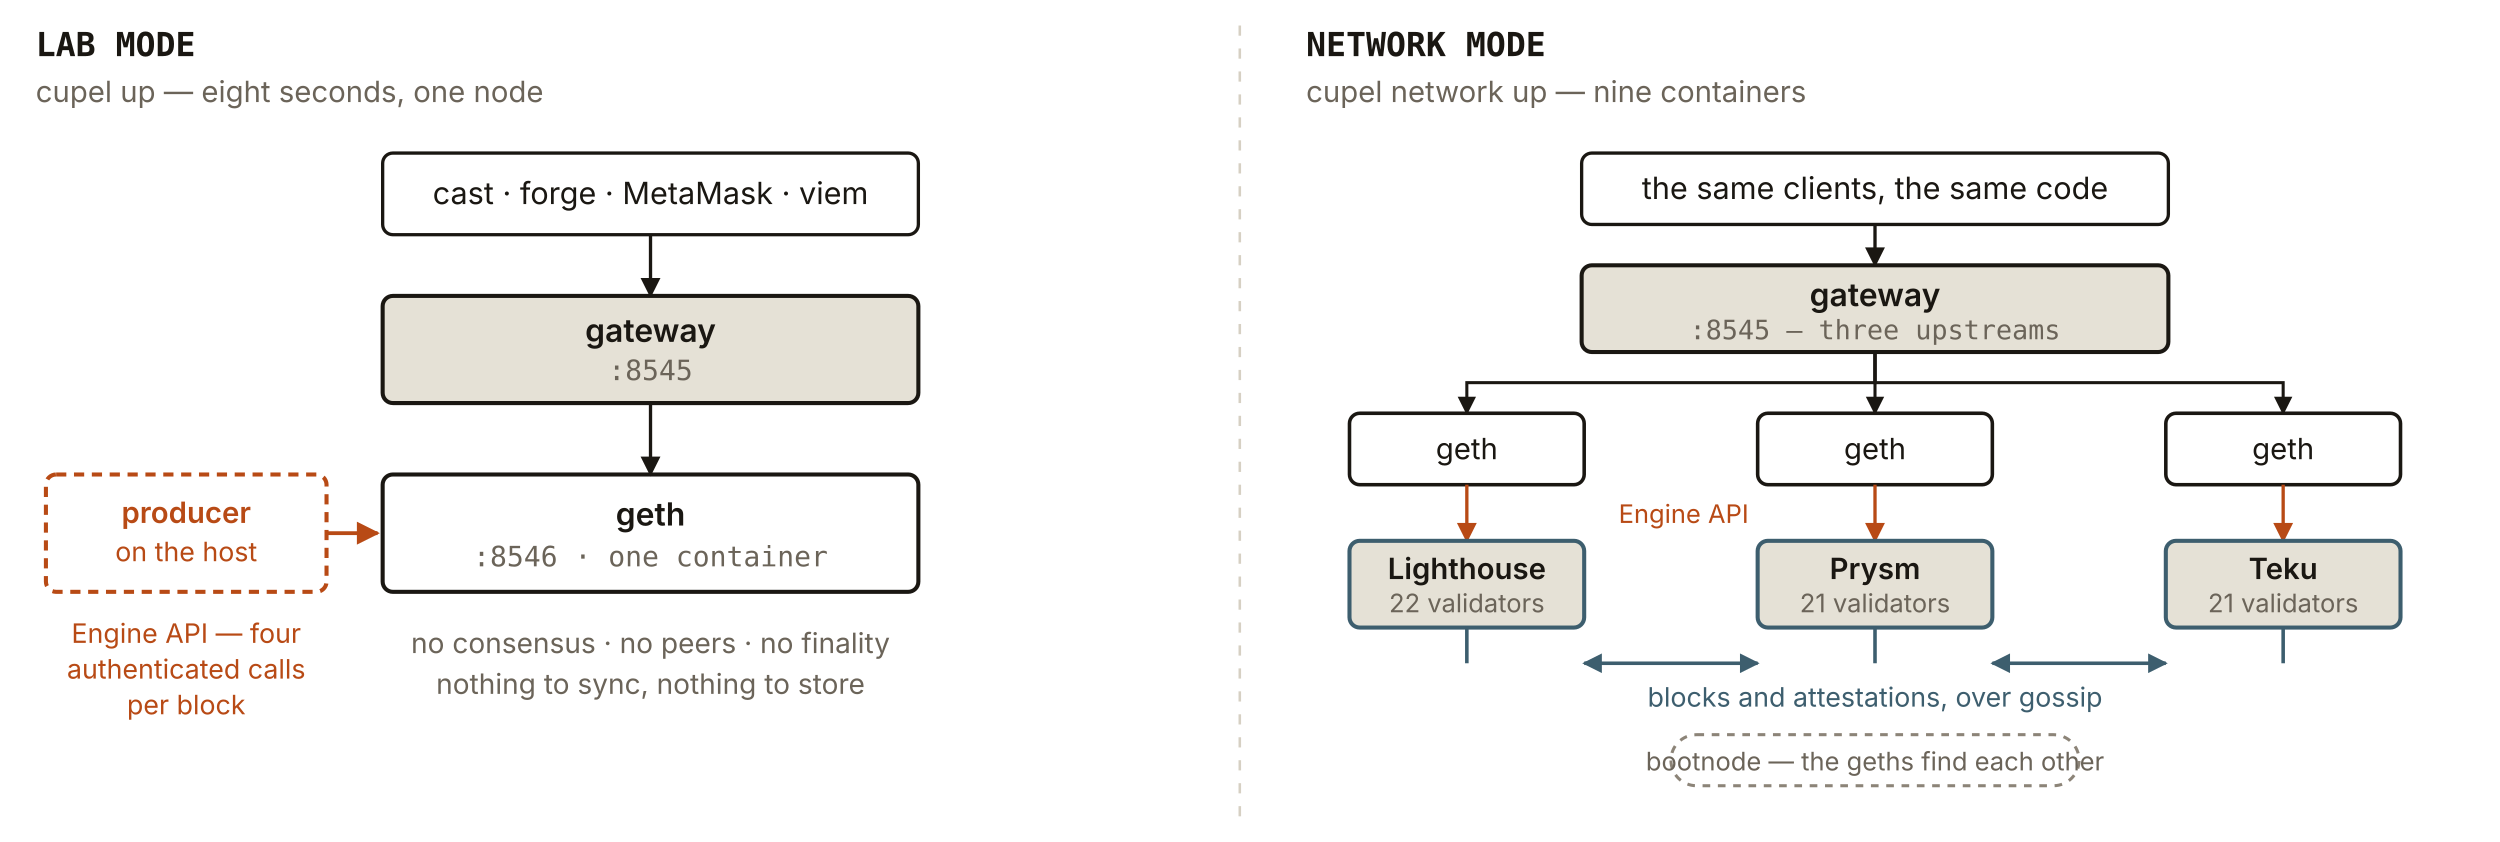
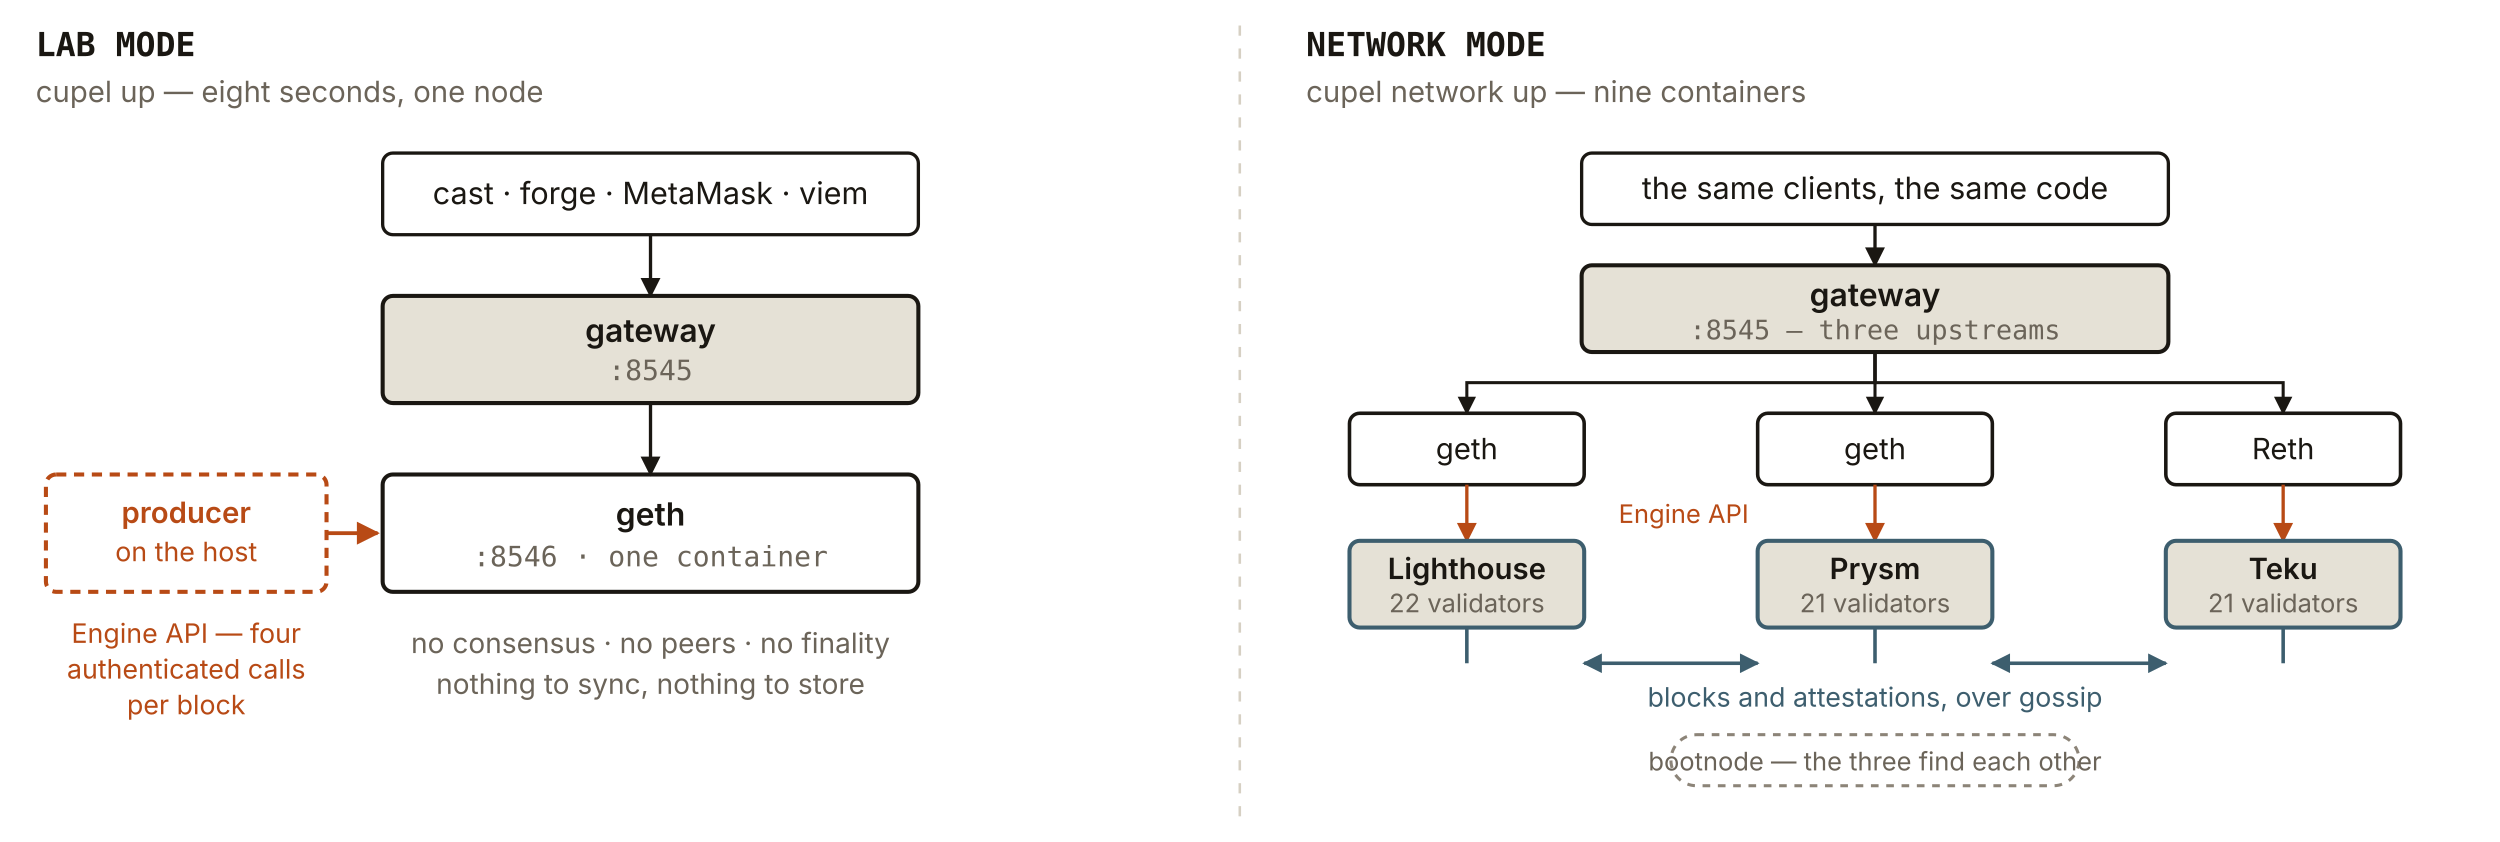
- <svg xmlns="http://www.w3.org/2000/svg" viewBox="0 0 980 330" width="980" height="330" role="img" aria-label="Lab mode has one geth node driven by a block producer on the host over the Engine API. Network mode has three geth nodes each paired with a different consensus client, gossiping between themselves, with a bootnode for execution-layer discovery.">
+ <svg xmlns="http://www.w3.org/2000/svg" viewBox="0 0 980 330" width="980" height="330" role="img" aria-label="Lab mode has one geth node driven by a block producer on the host over the Engine API. Network mode has two geth nodes and a Reth node, each paired with a different consensus client, gossiping between themselves, with a bootnode for execution-layer discovery.">
  <defs>
    <marker id="a" viewBox="0 0 10 10" refX="9" refY="5" markerWidth="6" markerHeight="6" orient="auto-start-reverse">
      <path d="M0 0 L10 5 L0 10 z" fill="#1A1712" />
    </marker>
    <marker id="g" viewBox="0 0 10 10" refX="9" refY="5" markerWidth="6" markerHeight="6" orient="auto-start-reverse">
      <path d="M0 0 L10 5 L0 10 z" fill="#B84A15" />
    </marker>
    <marker id="b" viewBox="0 0 10 10" refX="9" refY="5" markerWidth="5.5" markerHeight="5.5" orient="auto-start-reverse">
      <path d="M0 0 L10 5 L0 10 z" fill="#3D5E6E" />
    </marker>
  </defs>
  <g font-family="ui-monospace, SFMono-Regular, Menlo, monospace">
    <text x="14" y="22" font-size="13" font-weight="700" fill="#1A1712">LAB MODE</text>
    <text x="512" y="22" font-size="13" font-weight="700" fill="#1A1712">NETWORK MODE</text>
  </g>
  <g font-family="system-ui, -apple-system, Segoe UI, sans-serif">
    <text x="14" y="40" font-size="11.5" fill="#6B6459">cupel up — eight seconds, one node</text>
    <text x="512" y="40" font-size="11.5" fill="#6B6459">cupel network up — nine containers</text>
    <line x1="486" y1="10" x2="486" y2="320" stroke="#D6D0C3" stroke-width="1" stroke-dasharray="4 5" />
    <rect x="150" y="60" width="210" height="32" rx="4" fill="none" stroke="#1A1712" stroke-width="1.3" />
    <text x="255" y="80" font-size="12" text-anchor="middle" fill="#1A1712">cast · forge · MetaMask · viem</text>
    <line x1="255" y1="92" x2="255" y2="116" stroke="#1A1712" stroke-width="1.3" marker-end="url(#a)" />
    <rect x="150" y="116" width="210" height="42" rx="4" fill="#E5E1D6" stroke="#1A1712" stroke-width="1.6" />
    <text x="255" y="134" font-size="12.5" font-weight="600" text-anchor="middle" fill="#1A1712">gateway</text>
    <text x="255" y="149" font-size="11" text-anchor="middle" fill="#6B6459" font-family="ui-monospace, monospace">:8545</text>
    <line x1="255" y1="158" x2="255" y2="186" stroke="#1A1712" stroke-width="1.3" marker-end="url(#a)" />
    <rect x="150" y="186" width="210" height="46" rx="4" fill="none" stroke="#1A1712" stroke-width="1.6" />
    <text x="255" y="206" font-size="12.5" font-weight="600" text-anchor="middle" fill="#1A1712">geth</text>
    <text x="255" y="222" font-size="11" text-anchor="middle" fill="#6B6459" font-family="ui-monospace, monospace">:8546 · one container</text>
    <rect x="18" y="186" width="110" height="46" rx="4" fill="none" stroke="#B84A15" stroke-width="1.6" stroke-dasharray="4 3" />
    <text x="73" y="205" font-size="11.5" font-weight="600" text-anchor="middle" fill="#B84A15">producer</text>
    <text x="73" y="220" font-size="10.5" text-anchor="middle" fill="#B84A15">on the host</text>
    <line x1="128" y1="209" x2="148" y2="209" stroke="#B84A15" stroke-width="1.5" marker-end="url(#g)" />
    <text x="73" y="252" font-size="10.5" text-anchor="middle" fill="#B84A15">Engine API — four</text>
    <text x="73" y="266" font-size="10.5" text-anchor="middle" fill="#B84A15">authenticated calls</text>
    <text x="73" y="280" font-size="10.5" text-anchor="middle" fill="#B84A15">per block</text>
    <text x="255" y="256" font-size="11" text-anchor="middle" fill="#6B6459">no consensus · no peers · no finality</text>
    <text x="255" y="272" font-size="11" text-anchor="middle" fill="#6B6459">nothing to sync, nothing to store</text>
    <rect x="620" y="60" width="230" height="28" rx="4" fill="none" stroke="#1A1712" stroke-width="1.3" />
    <text x="735" y="78" font-size="12" text-anchor="middle" fill="#1A1712">the same clients, the same code</text>
    <line x1="735" y1="88" x2="735" y2="104" stroke="#1A1712" stroke-width="1.3" marker-end="url(#a)" />
    <rect x="620" y="104" width="230" height="34" rx="4" fill="#E5E1D6" stroke="#1A1712" stroke-width="1.6" />
    <text x="735" y="120" font-size="12.5" font-weight="600" text-anchor="middle" fill="#1A1712">gateway</text>
    <text x="735" y="133" font-size="10.5" text-anchor="middle" fill="#6B6459" font-family="ui-monospace, monospace">:8545 — three upstreams</text>
    <path d="M735 138 L735 150 L575 150 L575 162" fill="none" stroke="#1A1712" stroke-width="1.2" marker-end="url(#a)" />
    <path d="M735 138 L735 162" fill="none" stroke="#1A1712" stroke-width="1.2" marker-end="url(#a)" />
    <path d="M735 138 L735 150 L895 150 L895 162" fill="none" stroke="#1A1712" stroke-width="1.2" marker-end="url(#a)" />
    <g font-size="11.5" text-anchor="middle" fill="#1A1712">
      <rect x="529" y="162" width="92" height="28" rx="4" fill="none" stroke="#1A1712" stroke-width="1.4" />
      <text x="575" y="180">geth</text>
      <rect x="689" y="162" width="92" height="28" rx="4" fill="none" stroke="#1A1712" stroke-width="1.4" />
      <text x="735" y="180">geth</text>
      <rect x="849" y="162" width="92" height="28" rx="4" fill="none" stroke="#1A1712" stroke-width="1.4" />
-       <text x="895" y="180">geth</text>
+       <text x="895" y="180">Reth</text>
    </g>
    <g stroke="#B84A15" stroke-width="1.3">
      <line x1="575" y1="190" x2="575" y2="212" marker-end="url(#g)" />
      <line x1="735" y1="190" x2="735" y2="212" marker-end="url(#g)" />
      <line x1="895" y1="190" x2="895" y2="212" marker-end="url(#g)" />
    </g>
    <text x="660" y="205" font-size="10" text-anchor="middle" fill="#B84A15">Engine API</text>
    <g font-size="11.5" text-anchor="middle">
      <rect x="529" y="212" width="92" height="34" rx="4" fill="#E5E1D6" stroke="#3D5E6E" stroke-width="1.6" />
      <text x="575" y="227" font-weight="600" fill="#1A1712">Lighthouse</text>
      <text x="575" y="240" font-size="10" fill="#6B6459">22 validators</text>
      <rect x="689" y="212" width="92" height="34" rx="4" fill="#E5E1D6" stroke="#3D5E6E" stroke-width="1.6" />
      <text x="735" y="227" font-weight="600" fill="#1A1712">Prysm</text>
      <text x="735" y="240" font-size="10" fill="#6B6459">21 validators</text>
      <rect x="849" y="212" width="92" height="34" rx="4" fill="#E5E1D6" stroke="#3D5E6E" stroke-width="1.6" />
      <text x="895" y="227" font-weight="600" fill="#1A1712">Teku</text>
      <text x="895" y="240" font-size="10" fill="#6B6459">21 validators</text>
    </g>
    <g stroke="#3D5E6E" stroke-width="1.4">
      <line x1="575" y1="246" x2="575" y2="260" />
      <line x1="735" y1="246" x2="735" y2="260" />
      <line x1="895" y1="246" x2="895" y2="260" />
      <path d="M621 260 L689 260" fill="none" marker-end="url(#b)" marker-start="url(#b)" />
      <path d="M781 260 L849 260" fill="none" marker-end="url(#b)" marker-start="url(#b)" />
    </g>
    <text x="735" y="277" font-size="10.5" text-anchor="middle" fill="#3D5E6E">blocks and attestations, over gossip</text>
    <rect x="655" y="288" width="160" height="20" rx="10" fill="none" stroke="#8C8478" stroke-width="1.2" stroke-dasharray="3 3" />
-     <text x="735" y="302" font-size="10" text-anchor="middle" fill="#6B6459">bootnode — the geths find each other</text>
+     <text x="735" y="302" font-size="10" text-anchor="middle" fill="#6B6459">bootnode — the three find each other</text>
  </g>
</svg>
